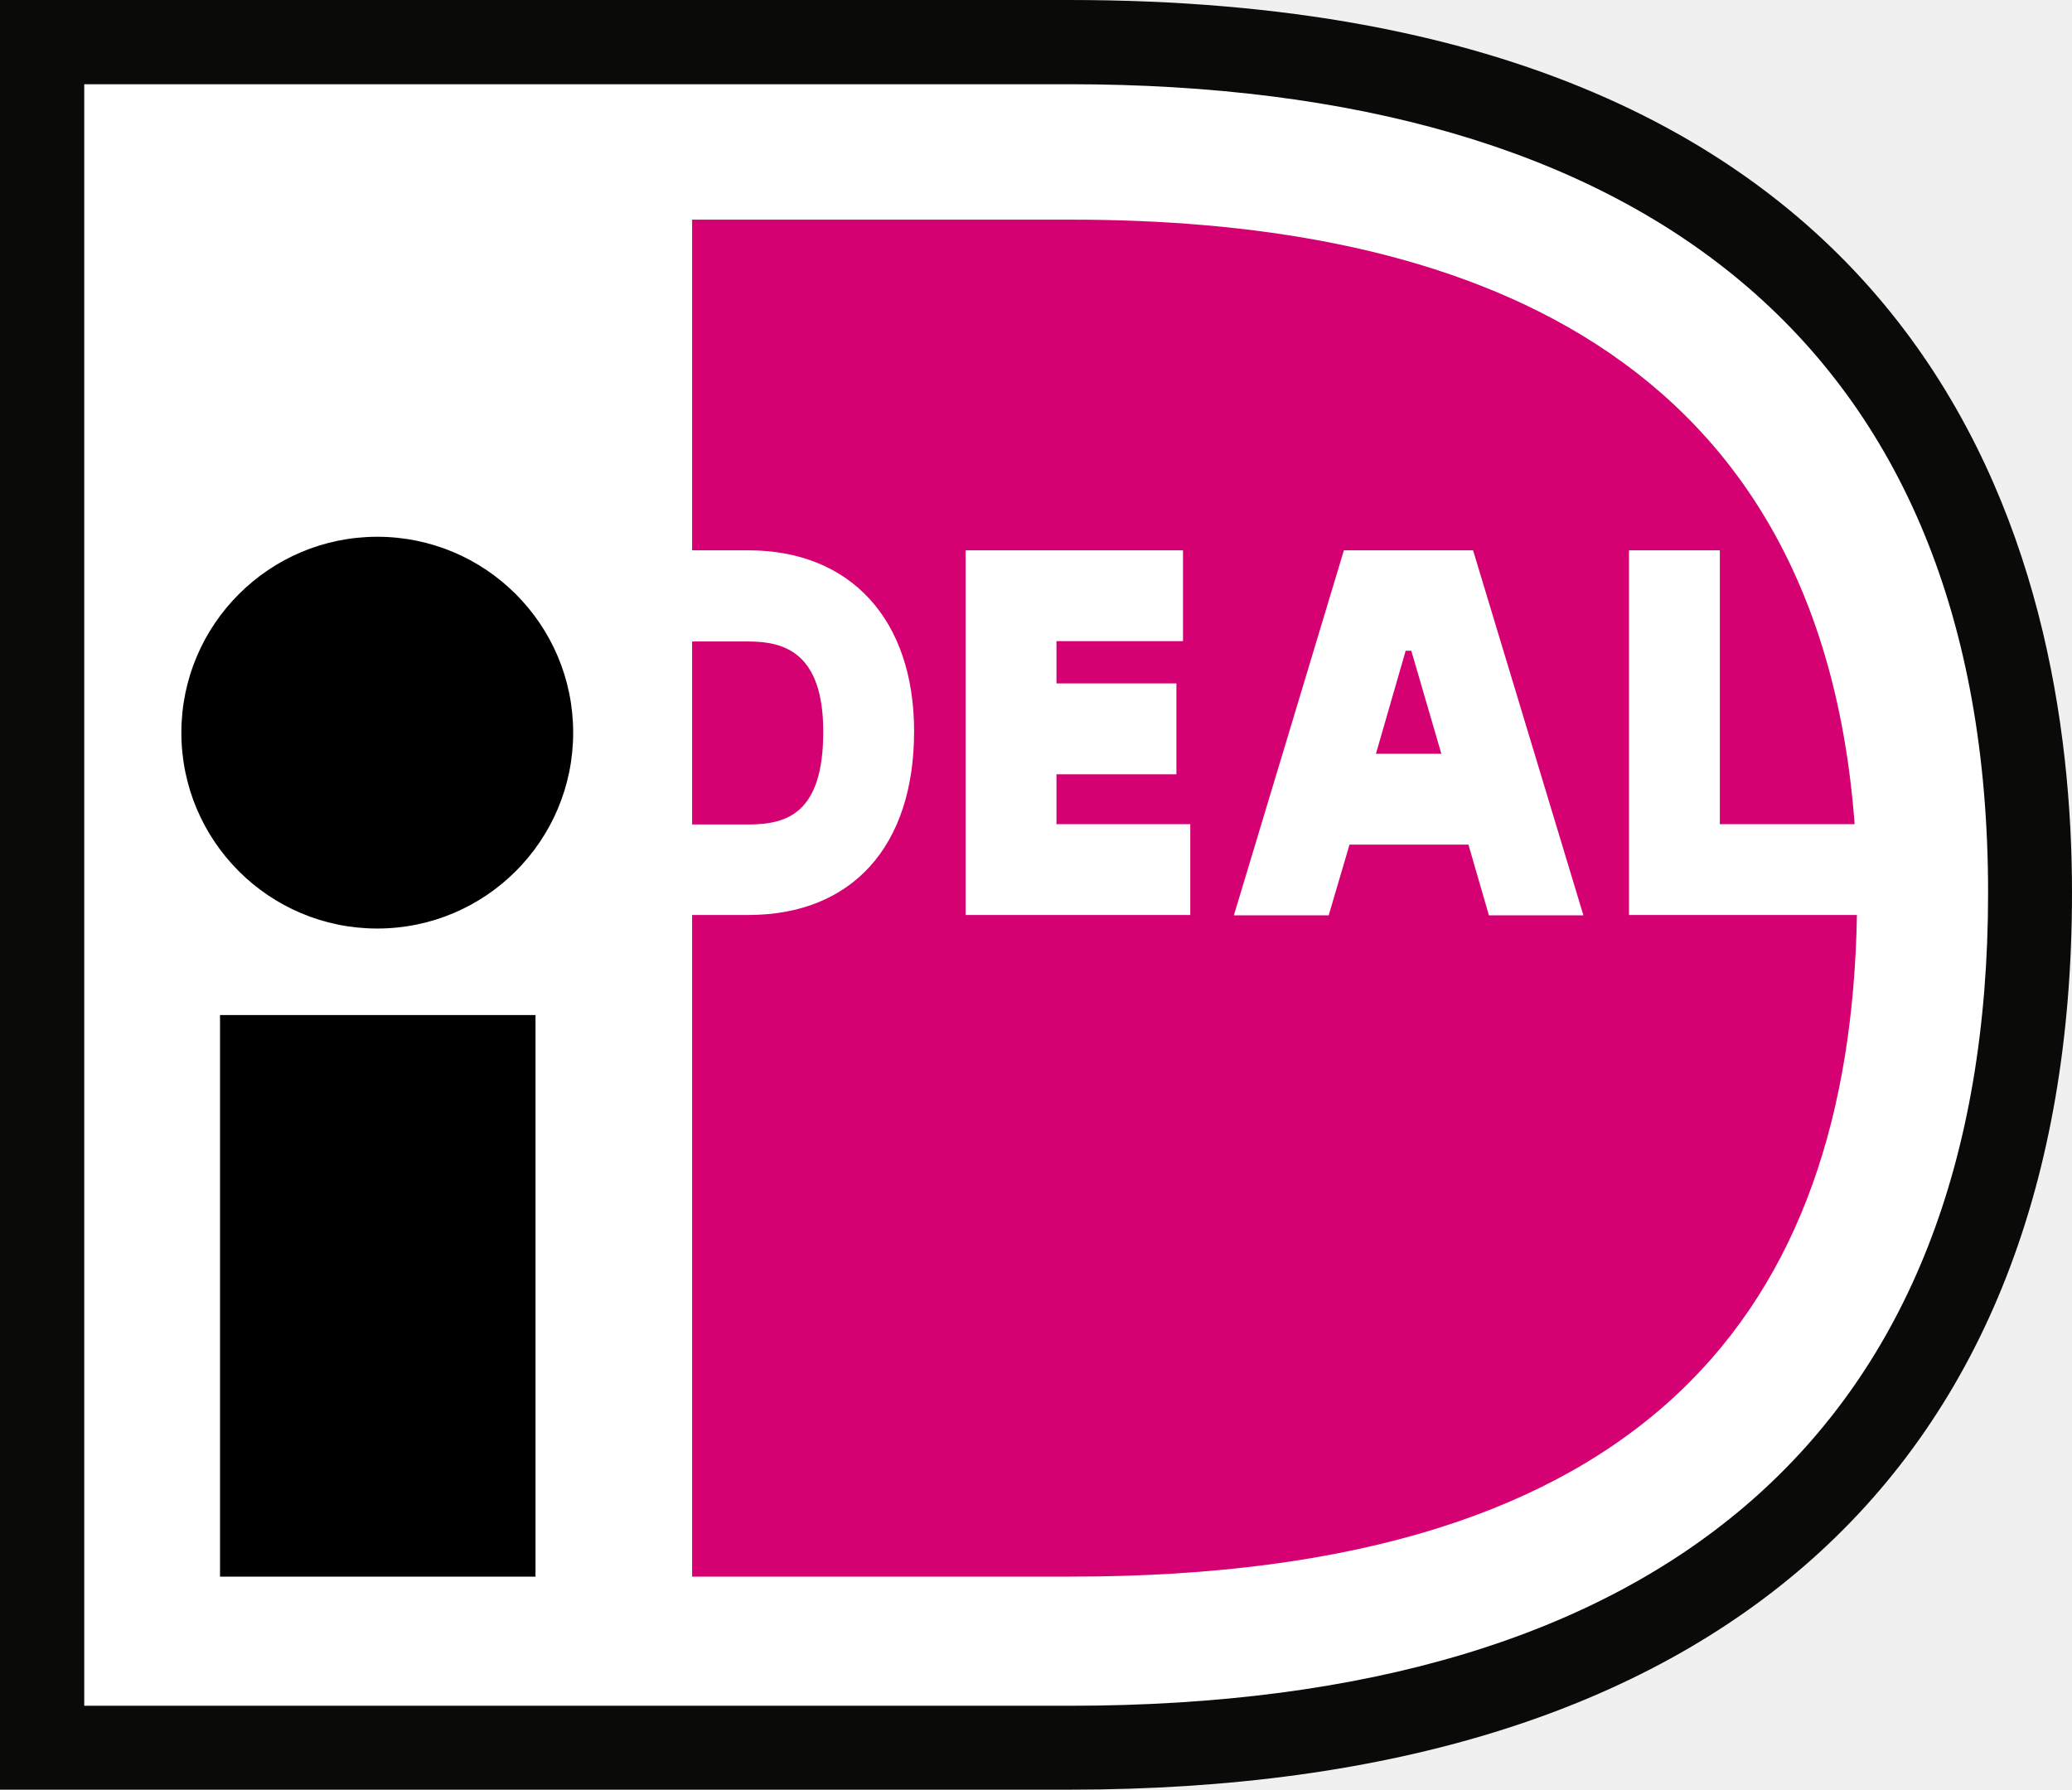
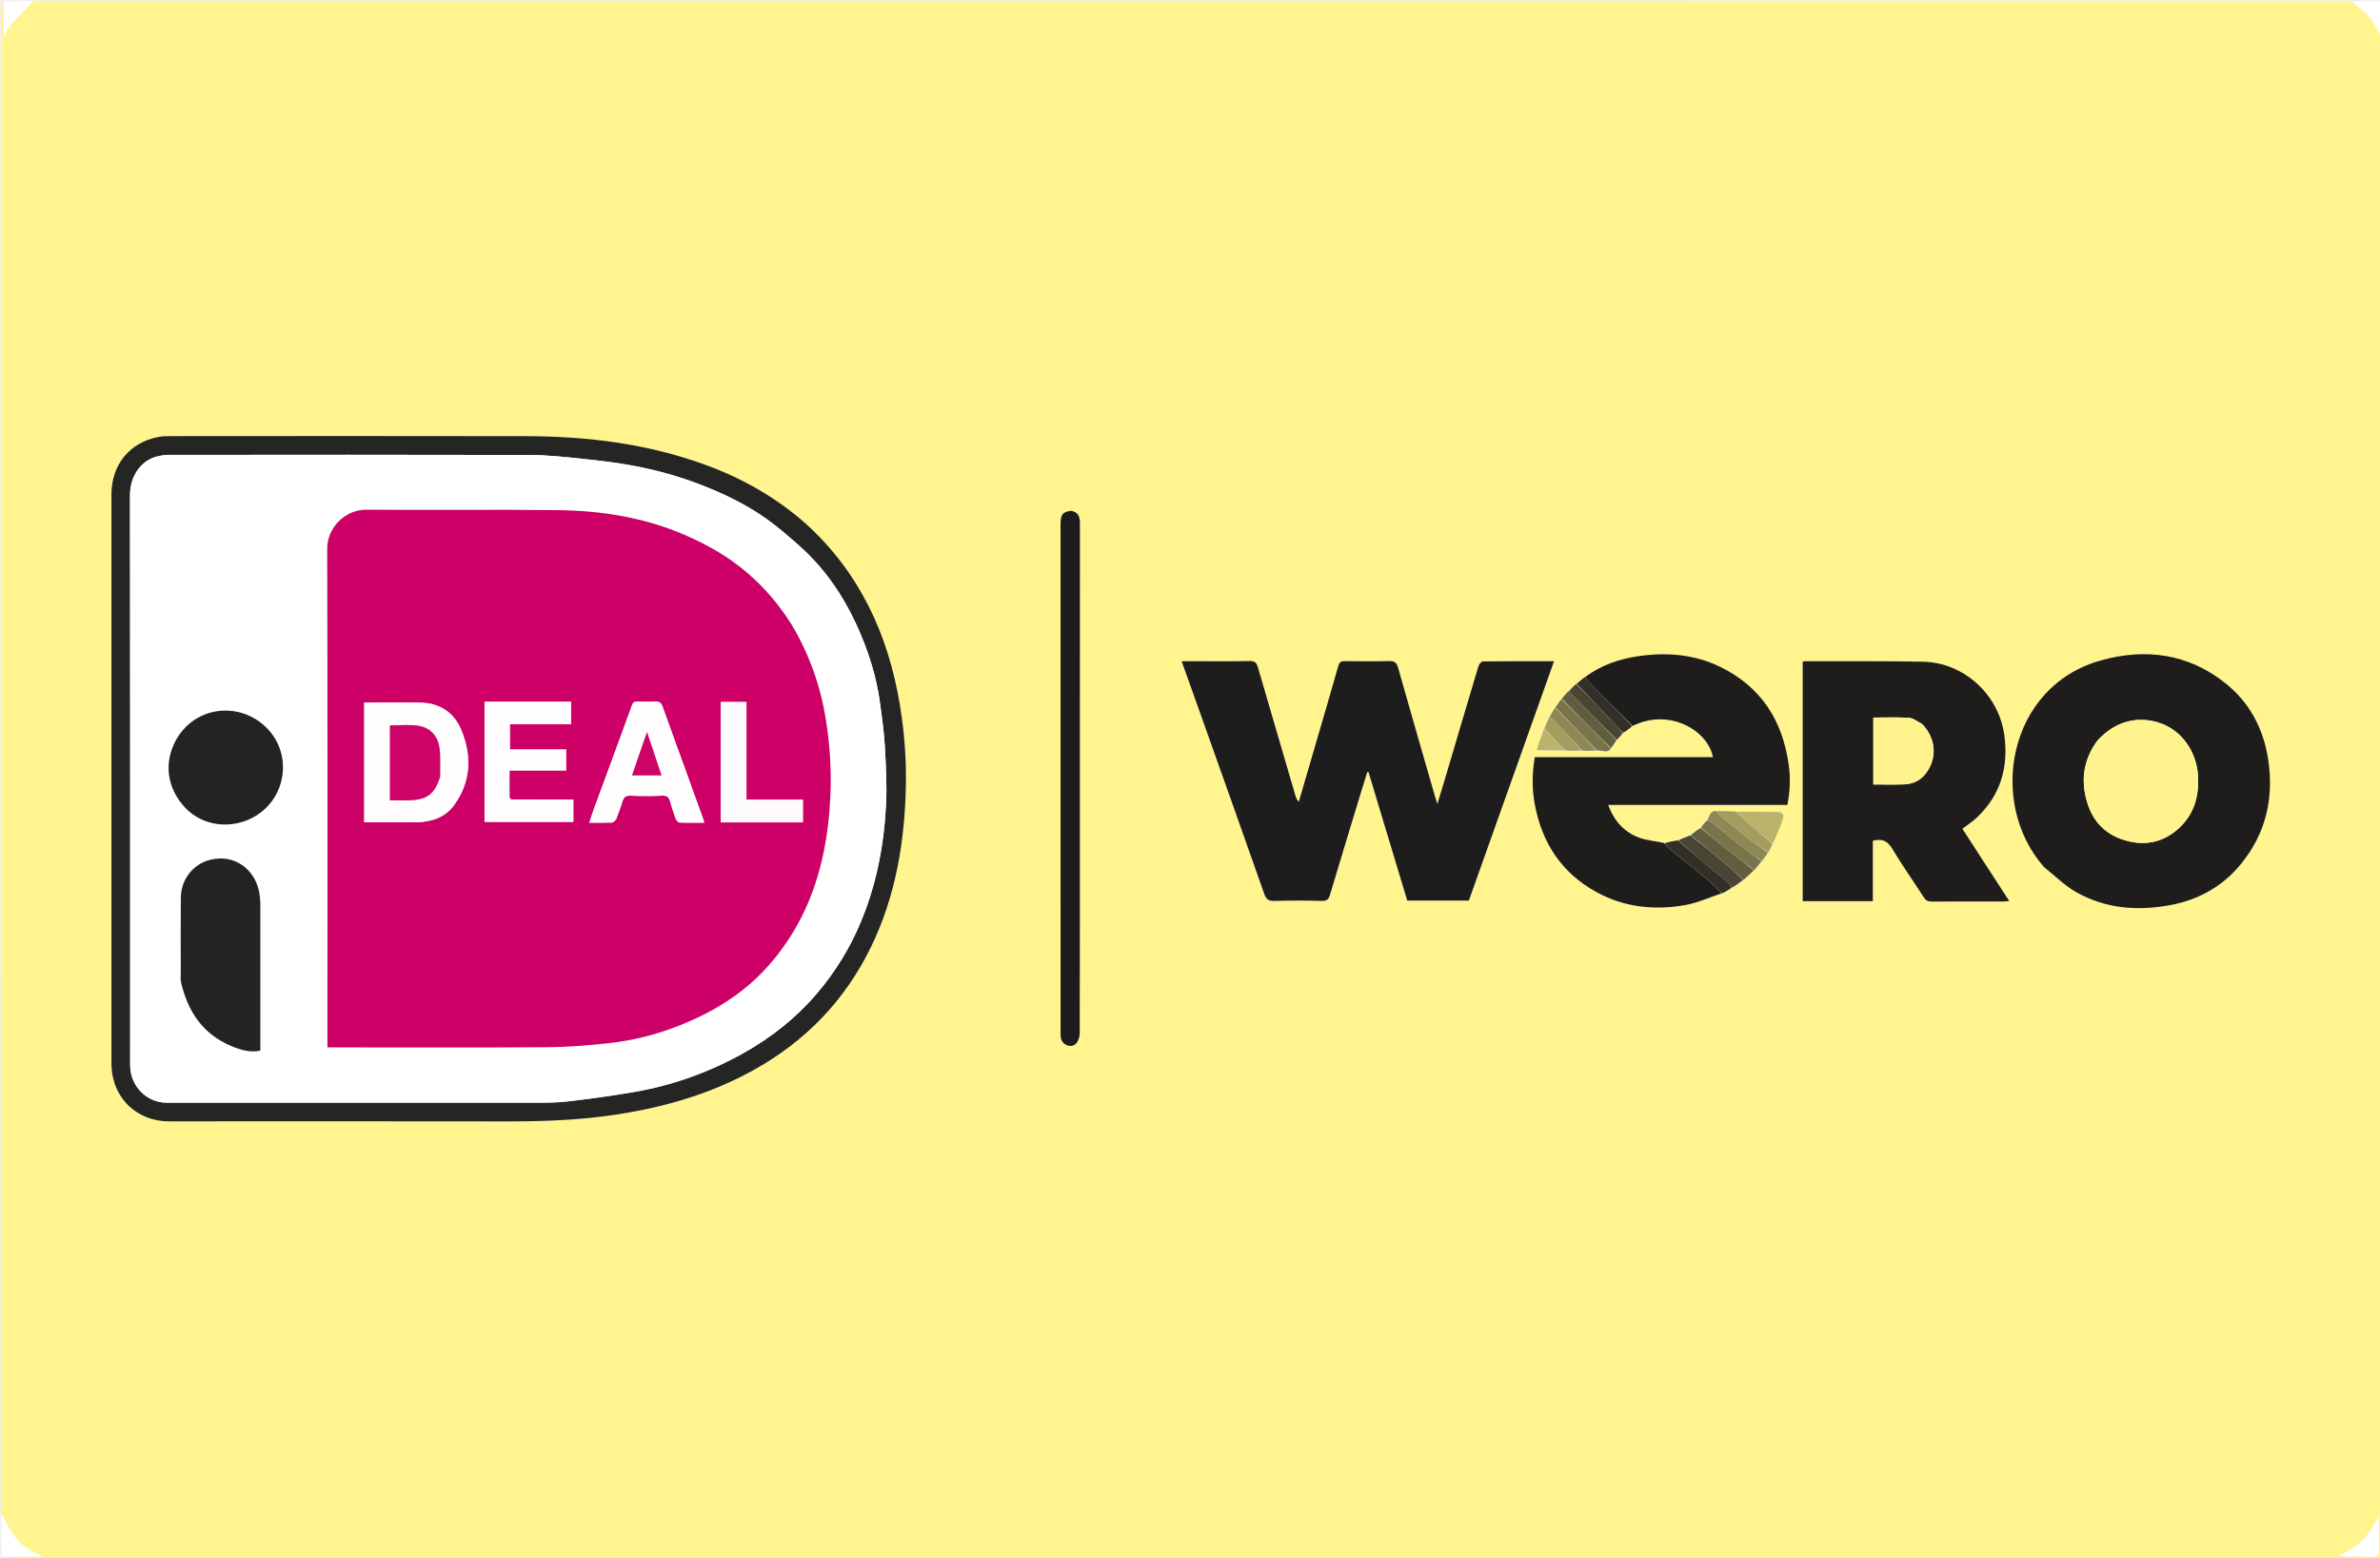
- <svg xmlns="http://www.w3.org/2000/svg" id="Layer_2" width="627.2" height="541.8" viewBox="0 0 627.2 541.8">
-   <defs>
-     <style>.cls-1{fill:#fff;}.cls-2{fill:#d50172;}.cls-3{fill:#0a0b09;}</style>
-   </defs>
-   <g id="Layer_1-2">
-     <g id="Calque_1">
-       <polygon id="Path-2" class="cls-1" points="449.5 30.2 349.8 21.8 14.9 16.8 14.9 532.2 372.4 532.2 491.6 499.8 572.7 429.5 612.3 318.9 612.3 191.1 553 88.5 449.5 30.2" />
-       <path id="Fill-4" class="cls-3" d="M25.5,25.5v490.9h298.2c180.1,0,278.1-83.9,278.1-246.1,0-166.7-106.2-244.8-278.1-244.8H25.5ZM323.7,0c264.1,0,303.5,169.4,303.5,270.3,0,175.1-107.8,271.5-303.5,271.5H0V0c6.4,0,323.7,0,323.7,0Z" />
-       <path id="Fill-7" class="cls-2" d="M209.5,194.2v55.4h17c11.8,0,22.7-3.4,22.7-28.1,0-24.2-12.1-27.3-22.7-27.3h-17ZM493.1,166.6h27.5v82.9h40.8c-11.2-150.5-129.6-183-237.1-183h-114.8v100.1h17c31,0,50.2,21,50.2,54.8,0,34.8-18.8,55.6-50.2,55.6h-17v200.3h114.7c174.9,0,235.8-81.2,237.9-200.3h-69v-110.4h0ZM416.5,228.2h19.8l-9.1-31.2h-1.7l-9,31.2h0ZM373.5,277.1l33.3-110.5h39.1l33.4,110.5h-28.6l-6.2-21.4h-36l-6.3,21.4h-28.7ZM360.3,249.5v27.5h-68v-110.4h65.8v27.5h-38.3v12.8h36.3v27.5h-36.3v15.1c15.3,0,40.5,0,40.5,0h0Z" />
-       <path id="Fill-6" d="M173.5,221.8c0,32.8-26.6,59.3-59.3,59.3-32.8,0-59.3-26.6-59.3-59.3s26.6-59.3,59.3-59.3,59.3,26.5,59.3,59.3M66.6,477.3h95.5v-170h-95.5v170Z" />
-     </g>
-   </g>
+ <svg xmlns="http://www.w3.org/2000/svg" version="1.1" id="Layer_1" x="0px" y="0px" width="100%" viewBox="0 0 1920 1257" enable-background="new 0 0 1920 1257" xml:space="preserve">
+   <path fill="#FFF48D" opacity="1" stroke="none" d=" M1,1221   C1,815.833 0.999,410.667 1.041,5.5   C1.041,4 1.667,2.5 2.5,1.469   C3,11.225 3,20.514 3,30.557   C4.938,26.696 5.959,23.025 8.229,20.459   C14.195,13.716 20.706,7.454 27,1   C650.035,1 1273.07,1 1896.693,1.309   C1900.005,3.73 1902.81,5.747 1905.438,7.974   C1912.767,14.184 1917.63,22.095 1921,31   C1921,440 1921,849 1921,1258   C1282.5,1258 644,1258.001 5.501,1257.959   C4,1257.959 2.5,1257.333 1.469,1256.5   C12.874,1256 23.811,1256 34.747,1256   C25.899,1252.431 17.964,1247.738 12.324,1240.49   C7.751,1234.614 4.717,1227.542 1,1221  M1245.314,588.329   C1243.551,593.591 1241.788,598.854 1239.62,605.329   C1247.885,605.53 1254.964,605.702 1262.963,605.949   C1267.316,605.933 1271.67,605.917 1276.938,605.997   C1280.631,605.968 1284.325,605.939 1288.918,606.023   C1292.547,605.22 1296.895,608.253 1300.158,603.359   C1301.463,601.306 1302.768,599.253 1304.641,596.84   C1306.193,595.179 1307.744,593.519 1309.914,591.486   C1312.287,589.664 1314.661,587.841 1317.755,585.911   C1346.036,571.272 1377.423,588.703 1381.923,610.991   C1333.931,610.991 1286.041,610.991 1238.135,610.991   C1235.977,623.917 1235.81,636.373 1238.084,648.754   C1243.811,679.938 1259.658,704.309 1287.717,719.762   C1310.161,732.122 1334.51,734.741 1359.377,730.366   C1369.491,728.586 1379.128,724.091 1389.698,720.926   C1392.12,719.517 1394.542,718.108 1397.617,716.581   C1400.44,714.444 1403.262,712.307 1406.743,709.971   C1409.45,707.411 1412.157,704.851 1415.41,702.045   C1417.307,699.702 1419.204,697.359 1421.711,694.734   C1423.213,692.498 1424.715,690.263 1426.764,687.668   C1427.896,685.499 1429.029,683.33 1430.663,680.679   C1433.136,674.393 1435.888,668.198 1437.99,661.79   C1439.573,656.967 1438.169,655.249 1433.298,655.18   C1422.534,655.029 1411.768,655.045 1400.152,654.929   C1395.091,654.667 1390.029,654.405 1384.215,654.056   C1379.128,654.221 1379.107,659.11 1376.316,662.27   C1374.853,664.107 1373.389,665.944 1371.326,668.119   C1368.799,670.023 1366.271,671.926 1363.041,673.935   C1360.025,675.311 1357.008,676.686 1353.186,678.026   C1349.789,678.699 1346.392,679.372 1342.174,679.904   C1335.509,678.638 1328.504,678.273 1322.252,675.914   C1310.218,671.372 1302.11,662.462 1297.354,649.533   C1345.964,649.533 1393.848,649.533 1441.905,649.533   C1444.103,638.51 1444.491,627.928 1443.031,617.312   C1438.095,581.428 1420.695,554.118 1387.569,538.046   C1366.671,527.906 1344.458,526.221 1321.766,529.483   C1306.285,531.708 1291.802,536.762 1278.377,546.202   C1276.211,548.065 1274.045,549.927 1271.253,552.021   C1269.492,553.658 1267.731,555.295 1265.372,557.226   C1263.553,559.441 1261.733,561.655 1259.322,564.184   C1257.823,566.383 1256.323,568.582 1254.269,571.179   C1252.78,573.779 1251.291,576.38 1249.29,579.414   C1248.153,582.239 1247.016,585.063 1245.314,588.329  M969.998,580.516   C971.34,584.268 972.688,588.017 974.021,591.772   C989.356,634.961 1004.754,678.127 1019.918,721.375   C1021.438,725.71 1023.41,727.118 1028.015,726.984   C1040.837,726.612 1053.682,726.657 1066.508,726.972   C1070.485,727.07 1071.891,725.593 1072.932,722.095   C1080.518,696.622 1088.265,671.197 1095.984,645.763   C1098.288,638.171 1100.664,630.601 1103.008,623.021   C1103.34,623.019 1103.672,623.018 1104.003,623.016   C1114.427,657.597 1124.851,692.178 1135.265,726.728   C1152.018,726.728 1168.328,726.728 1184.957,726.728   C1207.796,662.531 1230.63,598.346 1253.68,533.554   C1233.881,533.554 1215.073,533.485 1196.268,533.714   C1195.062,533.729 1193.232,535.858 1192.789,537.333   C1183.752,567.403 1174.882,597.523 1165.96,627.628   C1163.991,634.273 1161.95,640.897 1159.584,648.714   C1158.772,646.252 1158.373,645.167 1158.054,644.059   C1147.939,608.937 1137.753,573.835 1127.825,538.66   C1126.637,534.449 1124.711,533.356 1120.576,533.452   C1108.749,533.728 1096.911,533.655 1085.08,533.48   C1081.903,533.433 1080.513,534.283 1079.594,537.532   C1073.175,560.233 1066.493,582.859 1059.888,605.507   C1055.859,619.319 1051.817,633.127 1047.781,646.937   C1046.224,645.413 1045.561,643.801 1045.074,642.138   C1034.981,607.705 1024.878,573.275 1014.878,538.816   C1013.857,535.295 1012.769,533.298 1008.29,533.404   C992.466,533.778 976.627,533.55 960.794,533.55   C958.536,533.55 956.278,533.55 953.247,533.55   C958.966,549.522 964.378,564.64 969.998,580.516  M650.503,423.009   C626.511,401.58 599.048,386.035 568.93,375.041   C522.298,358.019 473.832,352.073 424.54,351.962   C329.062,351.746 233.582,351.892 138.103,351.926   C134.623,351.927 131.07,351.963 127.673,352.617   C104.518,357.075 89.907,375.049 89.905,398.961   C89.892,551.761 89.898,704.56 89.902,857.36   C89.902,858.692 89.908,860.027 89.986,861.356   C91.472,886.619 110.819,904.841 136.146,904.841   C227.959,904.841 319.772,904.733 411.585,904.9   C443.414,904.957 475.064,903.378 506.468,897.891   C542.358,891.621 576.711,880.958 608.651,863.085   C650.424,839.711 682.054,806.716 702.907,763.609   C722.523,723.058 729.722,679.697 730.767,635.117   C731.286,612.977 729.601,590.938 725.987,569.043   C716.645,512.441 693.926,462.776 650.503,423.009  M1649.407,700.102   C1657.847,706.768 1665.613,714.619 1674.858,719.866   C1698.398,733.227 1724.081,735.252 1750.323,730.452   C1773.511,726.21 1793.162,715.317 1808.112,696.848   C1828.156,672.087 1834.553,643.529 1829.727,612.487   C1825.886,587.785 1814.679,566.629 1794.893,551.002   C1764.912,527.322 1730.668,522.898 1694.836,532.902   C1619.401,553.963 1603.201,648.192 1649.407,700.102  M1510.854,686.53   C1510.854,683.749 1510.854,680.969 1510.854,678.431   C1518.369,676.426 1522.829,678.634 1526.69,685.137   C1534.571,698.412 1543.563,711.023 1551.935,724.012   C1553.572,726.552 1555.344,727.538 1558.385,727.517   C1577.713,727.382 1597.042,727.455 1616.37,727.434   C1617.647,727.433 1618.923,727.23 1620.889,727.062   C1614.341,716.977 1608.12,707.408 1601.913,697.831   C1595.623,688.123 1589.347,678.406 1583.122,668.782   C1587.093,665.748 1590.897,663.297 1594.167,660.27   C1613.647,642.238 1620.36,619.747 1617.02,593.817   C1612.757,560.723 1584.522,534.591 1551.21,533.954   C1519.732,533.352 1488.236,533.65 1456.748,533.568   C1455.941,533.566 1455.133,533.75 1454.293,533.85   C1454.293,598.395 1454.293,662.76 1454.293,727.175   C1473.237,727.175 1491.84,727.175 1510.854,727.175   C1510.854,713.779 1510.854,700.652 1510.854,686.53  M863.484,412.151   C856.901,413.353 855.571,415.253 855.571,423.555   C855.568,559.846 855.568,696.137 855.582,832.428   C855.582,834.252 855.543,836.128 855.926,837.892   C857.115,843.363 864.069,846.082 867.97,842.189   C869.894,840.269 871.017,836.676 871.026,833.836   C871.195,774.188 871.154,714.54 871.154,654.892   C871.154,577.416 871.13,499.94 871.206,422.465   C871.211,417.226 870.135,413.209 863.484,412.151  M1919,1249.387   C1919,1240.33 1919,1231.273 1919,1222.216   C1912.71,1238.557 1901.493,1249.654 1885.101,1255.692   C1894.632,1256 1903.938,1255.778 1913.225,1256.096   C1917.707,1256.25 1919.821,1255.036 1919,1249.387  z" />
+   <path fill="#FFFFFF" opacity="1" stroke="none" d=" M1,1221.469   C4.717,1227.542 7.751,1234.614 12.324,1240.49   C17.964,1247.738 25.899,1252.431 34.747,1256   C23.811,1256 12.874,1256 1.469,1256   C1,1244.646 1,1233.292 1,1221.469  z" />
+   <path fill="#FFFFFF" opacity="1" stroke="none" d=" M1921,30.531   C1917.63,22.095 1912.767,14.184 1905.438,7.974   C1902.81,5.747 1900.005,3.73 1897.141,1.309   C1904.935,1 1912.869,1 1921,1   C1921,10.687 1921,20.375 1921,30.531  z" />
+   <path fill="#FFFFFF" opacity="1" stroke="none" d=" M26.531,1   C20.706,7.454 14.195,13.716 8.229,20.459   C5.959,23.025 4.938,26.696 3,30.557   C3,20.514 3,11.225 3,1.469   C10.688,1 18.375,1 26.531,1  z" />
+   <path fill="#1E1D1D" opacity="1" stroke="none" d=" M969.894,580.137   C964.378,564.64 958.966,549.522 953.247,533.55   C956.278,533.55 958.536,533.55 960.794,533.55   C976.627,533.55 992.466,533.778 1008.29,533.404   C1012.769,533.298 1013.857,535.295 1014.878,538.816   C1024.878,573.275 1034.981,607.705 1045.074,642.138   C1045.561,643.801 1046.224,645.413 1047.781,646.937   C1051.817,633.127 1055.859,619.319 1059.888,605.507   C1066.493,582.859 1073.175,560.233 1079.594,537.532   C1080.513,534.283 1081.903,533.433 1085.08,533.48   C1096.911,533.655 1108.749,533.728 1120.576,533.452   C1124.711,533.356 1126.637,534.449 1127.825,538.66   C1137.753,573.835 1147.939,608.937 1158.054,644.059   C1158.373,645.167 1158.772,646.252 1159.584,648.714   C1161.95,640.897 1163.991,634.273 1165.96,627.628   C1174.882,597.523 1183.752,567.403 1192.789,537.333   C1193.232,535.858 1195.062,533.729 1196.268,533.714   C1215.073,533.485 1233.881,533.554 1253.68,533.554   C1230.63,598.346 1207.796,662.531 1184.957,726.728   C1168.328,726.728 1152.018,726.728 1135.265,726.728   C1124.851,692.178 1114.427,657.597 1104.003,623.016   C1103.672,623.018 1103.34,623.019 1103.008,623.021   C1100.664,630.601 1098.288,638.171 1095.984,645.763   C1088.265,671.197 1080.518,696.622 1072.932,722.095   C1071.891,725.593 1070.485,727.07 1066.508,726.972   C1053.682,726.657 1040.837,726.612 1028.015,726.984   C1023.41,727.118 1021.438,725.71 1019.918,721.375   C1004.754,678.127 989.356,634.961 974.021,591.772   C972.688,588.017 971.34,584.268 969.894,580.137  z" />
+   <path fill="#252524" opacity="1" stroke="none" d=" M650.777,423.234   C693.926,462.776 716.645,512.441 725.987,569.043   C729.601,590.938 731.286,612.977 730.767,635.117   C729.722,679.697 722.523,723.058 702.907,763.609   C682.054,806.716 650.424,839.711 608.651,863.085   C576.711,880.958 542.358,891.621 506.468,897.891   C475.064,903.378 443.414,904.957 411.585,904.9   C319.772,904.733 227.959,904.841 136.146,904.841   C110.819,904.841 91.472,886.619 89.986,861.356   C89.908,860.027 89.902,858.692 89.902,857.36   C89.898,704.56 89.892,551.761 89.905,398.961   C89.907,375.049 104.518,357.075 127.673,352.617   C131.07,351.963 134.623,351.927 138.103,351.926   C233.582,351.892 329.062,351.746 424.54,351.962   C473.832,352.073 522.298,358.019 568.93,375.041   C599.048,386.035 626.511,401.58 650.777,423.234  M105.004,848.497   C105.009,852.496 104.922,856.497 105.034,860.492   C105.485,876.588 118.299,889.789 134.517,889.799   C232.829,889.858 331.142,889.851 429.454,889.792   C438.766,889.786 448.155,889.926 457.373,888.848   C475.795,886.693 494.208,884.22 512.471,881.007   C543.169,875.607 572.241,865.158 599.444,849.969   C622.149,837.292 642.303,821.373 659.267,801.395   C673.882,784.185 685.489,765.277 694.205,744.544   C706.983,714.149 713.103,682.201 714.776,649.473   C715.57,633.954 714.727,618.308 713.866,602.761   C713.217,591.06 711.535,579.402 709.999,567.766   C707.005,545.088 700.021,523.555 690.379,502.896   C679.32,479.202 664.609,458.048 645.009,440.583   C636.609,433.099 628.04,425.714 618.934,419.134   C604.555,408.742 588.738,400.78 572.357,393.974   C552.858,385.873 532.653,379.962 511.972,376.012   C497.645,373.276 483.083,371.616 468.562,370.087   C454.852,368.644 441.06,367.172 427.3,367.137   C330.322,366.886 233.342,366.987 136.363,367.07   C132.793,367.073 129.123,367.693 125.673,368.649   C113.853,371.926 104.851,384.111 104.873,399.595   C105.091,548.896 105.004,698.197 105.004,848.497  z" />
+   <path fill="#1E1D1C" opacity="1" stroke="none" d=" M1649.157,699.848   C1603.201,648.192 1619.401,553.963 1694.836,532.902   C1730.668,522.898 1764.912,527.322 1794.893,551.002   C1814.679,566.629 1825.886,587.785 1829.727,612.487   C1834.553,643.529 1828.156,672.087 1808.112,696.848   C1793.162,715.317 1773.511,726.21 1750.323,730.452   C1724.081,735.252 1698.398,733.227 1674.858,719.866   C1665.613,714.619 1657.847,706.768 1649.157,699.848  M1692.076,597.621   C1682.459,610.451 1679.095,624.836 1682.053,640.509   C1685.366,658.067 1694.597,671.405 1711.956,677.338   C1728.793,683.092 1744.715,680.443 1757.956,668.138   C1770.228,656.734 1774.265,641.944 1773.146,625.5   C1771.826,606.104 1759.852,589.501 1742.761,583.562   C1724.484,577.211 1706.084,582.159 1692.076,597.621  z" />
+   <path fill="#1E1D1C" opacity="1" stroke="none" d=" M1510.854,687.027   C1510.854,700.652 1510.854,713.779 1510.854,727.175   C1491.84,727.175 1473.237,727.175 1454.293,727.175   C1454.293,662.76 1454.293,598.395 1454.293,533.85   C1455.133,533.75 1455.941,533.566 1456.748,533.568   C1488.236,533.65 1519.732,533.352 1551.21,533.954   C1584.522,534.591 1612.757,560.723 1617.02,593.817   C1620.36,619.747 1613.647,642.238 1594.167,660.27   C1590.897,663.297 1587.093,665.748 1583.122,668.782   C1589.347,678.406 1595.623,688.123 1601.913,697.831   C1608.12,707.408 1614.341,716.977 1620.889,727.062   C1618.923,727.23 1617.647,727.433 1616.37,727.434   C1597.042,727.455 1577.713,727.382 1558.385,727.517   C1555.344,727.538 1553.572,726.552 1551.935,724.012   C1543.563,711.023 1534.571,698.412 1526.69,685.137   C1522.829,678.634 1518.369,676.426 1510.854,678.431   C1510.854,680.969 1510.854,683.749 1510.854,687.027  M1550.393,584.047   C1546.988,582.379 1543.667,579.517 1540.162,579.273   C1530.594,578.606 1520.949,579.044 1511.256,579.044   C1511.256,596.947 1511.256,614.87 1511.256,633.016   C1519.635,633.016 1527.77,633.243 1535.887,632.959   C1545.816,632.611 1552.794,627.39 1556.997,618.584   C1562.534,606.982 1560.114,594.021 1550.393,584.047  z" />
+   <path fill="#1E1D1C" opacity="1" stroke="none" d=" M1388.982,720.832   C1379.128,724.091 1369.491,728.586 1359.377,730.366   C1334.51,734.741 1310.161,732.122 1287.717,719.762   C1259.658,704.309 1243.811,679.938 1238.084,648.754   C1235.81,636.373 1235.977,623.917 1238.135,610.991   C1286.041,610.991 1333.931,610.991 1381.923,610.991   C1377.423,588.703 1346.036,571.272 1317.105,585.797   C1304.393,573.37 1292.321,561.066 1280.3,548.712   C1279.66,548.055 1279.448,546.98 1279.037,546.1   C1291.802,536.762 1306.285,531.708 1321.766,529.483   C1344.458,526.221 1366.671,527.906 1387.569,538.046   C1420.695,554.118 1438.095,581.428 1443.031,617.312   C1444.491,627.928 1444.103,638.51 1441.905,649.533   C1393.848,649.533 1345.964,649.533 1297.354,649.533   C1302.11,662.462 1310.218,671.372 1322.252,675.914   C1328.504,678.273 1335.509,678.638 1342.637,680.314   C1343.752,681.661 1344.232,682.809 1345.082,683.503   C1356.332,692.691 1367.704,701.733 1378.885,711.003   C1382.49,713.992 1385.629,717.54 1388.982,720.832  z" />
+   <path fill="#1D1C1C" opacity="1" stroke="none" d=" M863.876,412.158   C870.135,413.209 871.211,417.226 871.206,422.465   C871.13,499.94 871.154,577.416 871.154,654.892   C871.154,714.54 871.195,774.188 871.026,833.836   C871.017,836.676 869.894,840.269 867.97,842.189   C864.069,846.082 857.115,843.363 855.926,837.892   C855.543,836.128 855.582,834.252 855.582,832.428   C855.568,696.137 855.568,559.846 855.571,423.555   C855.571,415.253 856.901,413.353 863.876,412.158  z" />
+   <path fill="#484532" opacity="1" stroke="none" d=" M1353.991,678.062   C1357.008,676.686 1360.025,675.311 1363.7,674.059   C1374.285,682.374 1384.287,690.476 1394.104,698.798   C1398.297,702.353 1402.103,706.365 1406.084,710.17   C1403.262,712.307 1400.44,714.444 1397.272,716.294   C1396.303,714.9 1395.928,713.488 1395.013,712.735   C1387.757,706.765 1380.29,701.049 1373.102,694.999   C1366.591,689.52 1360.351,683.72 1353.991,678.062  z" />
+   <path fill="#615D3E" opacity="1" stroke="none" d=" M1406.413,710.07   C1402.103,706.365 1398.297,702.353 1394.104,698.798   C1384.287,690.476 1374.285,682.374 1364.051,674.006   C1366.271,671.926 1368.799,670.023 1371.819,668.236   C1378.829,673.686 1385.29,679.09 1391.876,684.335   C1399.481,690.393 1407.196,696.311 1414.864,702.29   C1412.157,704.851 1409.45,707.411 1406.413,710.07  z" />
+   <path fill="#BBB36B" opacity="1" stroke="none" d=" M1401.003,654.993   C1411.768,655.045 1422.534,655.029 1433.298,655.18   C1438.169,655.249 1439.573,656.967 1437.99,661.79   C1435.888,668.198 1433.136,674.393 1430.225,680.616   C1423.473,675.339 1417.056,670.243 1410.885,664.866   C1407.383,661.813 1404.284,658.299 1401.003,654.993  z" />
+   <path fill="#312F26" opacity="1" stroke="none" d=" M1353.589,678.044   C1360.351,683.72 1366.591,689.52 1373.102,694.999   C1380.29,701.049 1387.757,706.765 1395.013,712.735   C1395.928,713.488 1396.303,714.9 1396.946,716.353   C1394.542,718.108 1392.12,719.517 1389.34,720.879   C1385.629,717.54 1382.49,713.992 1378.885,711.003   C1367.704,701.733 1356.332,692.691 1345.082,683.503   C1344.232,682.809 1343.752,681.661 1343.048,680.385   C1346.392,679.372 1349.789,678.699 1353.589,678.044  z" />
+   <path fill="#79744A" opacity="1" stroke="none" d=" M1415.137,702.167   C1407.196,696.311 1399.481,690.393 1391.876,684.335   C1385.29,679.09 1378.829,673.686 1372.119,668.066   C1373.389,665.944 1374.853,664.107 1376.967,662.131   C1378.403,662.217 1379.36,662.228 1379.946,662.701   C1387.654,668.922 1395.232,675.306 1403.003,681.447   C1408.917,686.12 1415.06,690.504 1421.101,695.016   C1419.204,697.359 1417.307,699.702 1415.137,702.167  z" />
+   <path fill="#615D3E" opacity="1" stroke="none" d=" M1259.913,563.869   C1261.733,561.655 1263.553,559.441 1265.733,557.423   C1266.381,558.206 1266.542,558.917 1266.976,559.361   C1279.325,571.99 1291.701,584.593 1304.073,597.199   C1302.768,599.253 1301.463,601.306 1299.682,603.614   C1286.109,590.535 1273.011,577.202 1259.913,563.869  z" />
+   <path fill="#8E8855" opacity="1" stroke="none" d=" M1421.406,694.875   C1415.06,690.504 1408.917,686.12 1403.003,681.447   C1395.232,675.306 1387.654,668.922 1379.946,662.701   C1379.36,662.228 1378.403,662.217 1377.244,661.963   C1379.107,659.11 1379.128,654.221 1384.657,654.43   C1385.894,655.846 1386.528,657.084 1387.511,657.902   C1394.903,664.048 1402.271,670.232 1409.837,676.159   C1415.142,680.315 1420.747,684.086 1426.218,688.028   C1424.715,690.263 1423.213,692.498 1421.406,694.875  z" />
+   <path fill="#312F26" opacity="1" stroke="none" d=" M1278.707,546.151   C1279.448,546.98 1279.66,548.055 1280.3,548.712   C1292.321,561.066 1304.393,573.37 1316.744,585.851   C1314.661,587.841 1312.287,589.664 1309.472,591.302   C1307.265,589.152 1305.546,587.143 1303.727,585.228   C1293.124,574.07 1282.498,562.933 1271.879,551.79   C1274.045,549.927 1276.211,548.065 1278.707,546.151  z" />
+   <path fill="#A49D5F" opacity="1" stroke="none" d=" M1426.491,687.848   C1420.747,684.086 1415.142,680.315 1409.837,676.159   C1402.271,670.232 1394.903,664.048 1387.511,657.902   C1386.528,657.084 1385.894,655.846 1385.033,654.473   C1390.029,654.405 1395.091,654.667 1400.578,654.961   C1404.284,658.299 1407.383,661.813 1410.885,664.866   C1417.056,670.243 1423.473,675.339 1429.974,680.857   C1429.029,683.33 1427.896,685.499 1426.491,687.848  z" />
+   <path fill="#484532" opacity="1" stroke="none" d=" M1271.566,551.905   C1282.498,562.933 1293.124,574.07 1303.727,585.228   C1305.546,587.143 1307.265,589.152 1309.163,591.488   C1307.744,593.519 1306.193,595.179 1304.357,597.02   C1291.701,584.593 1279.325,571.99 1266.976,559.361   C1266.542,558.917 1266.381,558.206 1266.032,557.276   C1267.731,555.295 1269.492,553.658 1271.566,551.905  z" />
+   <path fill="#FFFFFF" opacity="1" stroke="none" d=" M1919,1249.868   C1919.821,1255.036 1917.707,1256.25 1913.225,1256.096   C1903.938,1255.778 1894.632,1256 1885.101,1255.692   C1901.493,1249.654 1912.71,1238.557 1919,1222.216   C1919,1231.273 1919,1240.33 1919,1249.868  z" />
+   <path fill="#79744A" opacity="1" stroke="none" d=" M1259.617,564.027   C1273.011,577.202 1286.109,590.535 1299.538,603.918   C1296.895,608.253 1292.547,605.22 1288.409,605.632   C1276.874,593.755 1265.849,582.268 1254.824,570.781   C1256.323,568.582 1257.823,566.383 1259.617,564.027  z" />
+   <path fill="#8E8855" opacity="1" stroke="none" d=" M1254.546,570.98   C1265.849,582.268 1276.874,593.755 1287.959,605.576   C1284.325,605.939 1280.631,605.968 1276.42,605.617   C1268.352,597.081 1260.83,588.896 1253.208,580.807   C1252.37,579.918 1250.951,579.576 1249.802,578.98   C1251.291,576.38 1252.78,573.779 1254.546,570.98  z" />
+   <path fill="#A49D5F" opacity="1" stroke="none" d=" M1249.546,579.197   C1250.951,579.576 1252.37,579.918 1253.208,580.807   C1260.83,588.896 1268.352,597.081 1275.963,605.569   C1271.67,605.917 1267.316,605.933 1262.439,605.583   C1256.57,599.44 1251.225,593.664 1245.88,587.888   C1247.016,585.063 1248.153,582.239 1249.546,579.197  z" />
+   <path fill="#BBB36B" opacity="1" stroke="none" d=" M1245.597,588.108   C1251.225,593.664 1256.57,599.44 1261.979,605.545   C1254.964,605.702 1247.885,605.53 1239.62,605.329   C1241.788,598.854 1243.551,593.591 1245.597,588.108  z" />
+   <path fill="#FFFFFF" opacity="1" stroke="none" d=" M105.004,847.998   C105.004,698.197 105.091,548.896 104.873,399.595   C104.851,384.111 113.853,371.926 125.673,368.649   C129.123,367.693 132.793,367.073 136.363,367.07   C233.342,366.987 330.322,366.886 427.3,367.137   C441.06,367.172 454.852,368.644 468.562,370.087   C483.083,371.616 497.645,373.276 511.972,376.012   C532.653,379.962 552.858,385.873 572.357,393.974   C588.738,400.78 604.555,408.742 618.934,419.134   C628.04,425.714 636.609,433.099 645.009,440.583   C664.609,458.048 679.32,479.202 690.379,502.896   C700.021,523.555 707.005,545.088 709.999,567.766   C711.535,579.402 713.217,591.06 713.866,602.761   C714.727,618.308 715.57,633.954 714.776,649.473   C713.103,682.201 706.983,714.149 694.205,744.544   C685.489,765.277 673.882,784.185 659.267,801.395   C642.303,821.373 622.149,837.292 599.444,849.969   C572.241,865.158 543.169,875.607 512.471,881.007   C494.208,884.22 475.795,886.693 457.373,888.848   C448.155,889.926 438.766,889.786 429.454,889.792   C331.142,889.851 232.829,889.858 134.517,889.799   C118.299,889.789 105.485,876.588 105.034,860.492   C104.922,856.497 105.009,852.496 105.004,847.998  M638.473,503.989   C628.98,488.639 617.572,475.046 603.873,463.123   C588.336,449.6 570.898,439.613 552.133,431.547   C519.664,417.591 485.426,412.112 450.465,411.677   C398.813,411.034 347.144,411.777 295.488,411.312   C278.805,411.162 263.936,425.517 263.98,442.762   C264.314,574.911 264.163,707.062 264.163,839.212   C264.163,841.005 264.163,842.798 264.163,845.166   C266.404,845.166 268.182,845.166 269.959,845.166   C327.286,845.166 384.613,845.393 441.937,845.021   C458.069,844.916 474.241,843.541 490.302,841.87   C510.738,839.743 530.591,834.592 549.636,826.902   C577.848,815.511 602.932,799.629 622.793,775.931   C635.43,760.853 645.467,744.388 652.824,726.302   C663.626,699.742 668.498,671.839 669.841,643.333   C670.825,622.448 669.581,601.689 666.274,580.947   C661.925,553.669 652.993,528.235 638.473,503.989  M210,727.677   C209.676,724.907 209.542,722.098 208.995,719.372   C205.425,701.59 189.407,689.003 169.801,693.749   C155.629,697.179 146.007,709.847 145.879,724.472   C145.703,744.459 145.827,764.449 145.843,784.438   C145.846,787.263 145.475,790.202 146.105,792.895   C151.575,816.278 163.667,834.536 186.627,844.098   C194.021,847.178 201.573,849.531 210,847.791   C210,807.896 210,768.267 210,727.677  M141.946,597.44   C131.641,616.311 135.138,636.367 149.165,651.516   C163.403,666.894 186.918,669.627 205.608,658.79   C232.846,642.995 237.087,603.194 209.818,582.762   C188.698,566.937 156.879,570.903 141.946,597.44  z" />
+   <path fill="#FEF38D" opacity="1" stroke="none" d=" M1692.303,597.345   C1706.084,582.159 1724.484,577.211 1742.761,583.562   C1759.852,589.501 1771.826,606.104 1773.146,625.5   C1774.265,641.944 1770.228,656.734 1757.956,668.138   C1744.715,680.443 1728.793,683.092 1711.956,677.338   C1694.597,671.405 1685.366,658.067 1682.053,640.509   C1679.095,624.836 1682.459,610.451 1692.303,597.345  z" />
+   <path fill="#FEF38D" opacity="1" stroke="none" d=" M1550.659,584.29   C1560.114,594.021 1562.534,606.982 1556.997,618.584   C1552.794,627.39 1545.816,632.611 1535.887,632.959   C1527.77,633.243 1519.635,633.016 1511.256,633.016   C1511.256,614.87 1511.256,596.947 1511.256,579.044   C1520.949,579.044 1530.594,578.606 1540.162,579.273   C1543.667,579.517 1546.988,582.379 1550.659,584.29  z" />
+   <path fill="#CC0066" opacity="1" stroke="none" d=" M638.74,504.244   C652.993,528.235 661.925,553.669 666.274,580.947   C669.581,601.689 670.825,622.448 669.841,643.333   C668.498,671.839 663.626,699.742 652.824,726.302   C645.467,744.388 635.43,760.853 622.793,775.931   C602.932,799.629 577.848,815.511 549.636,826.902   C530.591,834.592 510.738,839.743 490.302,841.87   C474.241,843.541 458.069,844.916 441.937,845.021   C384.613,845.393 327.286,845.166 269.959,845.166   C268.182,845.166 266.404,845.166 264.163,845.166   C264.163,842.798 264.163,841.005 264.163,839.212   C264.163,707.062 264.314,574.911 263.98,442.762   C263.936,425.517 278.805,411.162 295.488,411.312   C347.144,411.777 398.813,411.034 450.465,411.677   C485.426,412.112 519.664,417.591 552.133,431.547   C570.898,439.613 588.336,449.6 603.873,463.123   C617.572,475.046 628.98,488.639 638.74,504.244  M310.509,663.528   C318.998,663.528 327.488,663.652 335.974,663.498   C347.873,663.282 358.946,659.668 366.029,650.041   C379.98,631.078 380.897,609.886 371.95,588.707   C366.17,575.022 354.784,567.405 339.611,567.037   C324.404,566.668 309.182,566.956 293.813,566.956   C293.813,598.651 293.813,630.84 293.813,663.528   C299.268,663.528 304.392,663.528 310.509,663.528  M411.003,641.343   C411.003,634.918 411.003,628.494 411.003,621.718   C426.644,621.718 441.58,621.718 456.67,621.718   C456.67,615.971 456.67,610.599 456.67,604.752   C441.281,604.752 426.22,604.752 411.327,604.752   C411.327,597.841 411.327,591.416 411.327,584.407   C428.035,584.407 444.427,584.407 460.627,584.407   C460.627,577.904 460.627,572.006 460.627,566.247   C437.134,566.247 414.035,566.247 390.884,566.247   C390.884,598.691 390.884,630.885 390.884,663.189   C415.036,663.189 438.774,663.189 462.52,663.189   C462.52,657.097 462.52,651.35 462.52,645.16   C460.408,645.16 458.612,645.16 456.815,645.16   C442.99,645.16 429.164,645.182 415.338,645.135   C413.394,645.128 410.606,646.067 411.003,641.343  M497.068,660.815   C498.765,656.197 500.755,651.661 502.065,646.936   C503.062,643.334 504.643,641.927 508.538,642.07   C517.192,642.388 525.877,642.428 534.527,642.052   C538.417,641.883 539.735,643.543 540.64,646.791   C541.943,651.466 543.434,656.099 545.116,660.65   C545.577,661.897 546.97,663.657 547.997,663.7   C554.571,663.977 561.162,663.841 567.977,663.841   C567.784,662.776 567.764,662.289 567.606,661.852   C562.749,648.352 557.892,634.852 553.007,621.362   C546.861,604.389 540.617,587.45 534.595,570.433   C533.413,567.091 531.712,565.815 528.134,566.077   C523.492,566.417 518.804,566.267 514.142,566.119   C511.568,566.037 510.621,566.961 509.703,569.498   C499.752,596.995 489.553,624.402 479.459,651.847   C478.064,655.64 476.873,659.508 475.422,663.835   C482.072,663.835 487.898,663.95 493.712,663.736   C494.84,663.694 495.921,662.371 497.068,660.815  M602.175,622.5   C602.175,603.9 602.175,585.3 602.175,566.49   C594.981,566.49 588.277,566.49 581.476,566.49   C581.476,599.017 581.476,631.208 581.476,663.619   C603.687,663.619 625.576,663.619 647.719,663.619   C647.719,657.541 647.719,651.691 647.719,645.343   C632.506,645.343 617.595,645.343 602.175,645.343   C602.175,637.736 602.175,630.618 602.175,622.5  z" />
+   <path fill="#232323" opacity="1" stroke="none" d=" M210,728.158   C210,768.267 210,807.896 210,847.791   C201.573,849.531 194.021,847.178 186.627,844.098   C163.667,834.536 151.575,816.278 146.105,792.895   C145.475,790.202 145.846,787.263 145.843,784.438   C145.827,764.449 145.703,744.459 145.879,724.472   C146.007,709.847 155.629,697.179 169.801,693.749   C189.407,689.003 205.425,701.59 208.995,719.372   C209.542,722.098 209.676,724.907 210,728.158  z" />
+   <path fill="#232323" opacity="1" stroke="none" d=" M142.004,597.066   C156.879,570.903 188.698,566.937 209.818,582.762   C237.087,603.194 232.846,642.995 205.608,658.79   C186.918,669.627 163.403,666.894 149.165,651.516   C135.138,636.367 131.641,616.311 142.004,597.066  z" />
+   <path fill="#FFFDFE" opacity="1" stroke="none" d=" M310.012,663.528   C304.392,663.528 299.268,663.528 293.813,663.528   C293.813,630.84 293.813,598.651 293.813,566.956   C309.182,566.956 324.404,566.668 339.611,567.037   C354.784,567.405 366.17,575.022 371.95,588.707   C380.897,609.886 379.98,631.078 366.029,650.041   C358.946,659.668 347.873,663.282 335.974,663.498   C327.488,663.652 318.998,663.528 310.012,663.528  M355.197,626.454   C354.996,618.386 355.728,610.155 354.352,602.294   C352.736,593.059 346.345,586.734 336.839,585.52   C329.545,584.588 322.036,585.335 314.513,585.335   C314.513,605.438 314.513,625.445 314.513,645.824   C320.32,645.824 325.788,646.029 331.237,645.783   C344.859,645.17 350.765,640.482 355.197,626.454  z" />
+   <path fill="#FFFDFE" opacity="1" stroke="none" d=" M411.003,641.828   C410.606,646.067 413.394,645.128 415.338,645.135   C429.164,645.182 442.99,645.16 456.815,645.16   C458.612,645.16 460.408,645.16 462.52,645.16   C462.52,651.35 462.52,657.097 462.52,663.189   C438.774,663.189 415.036,663.189 390.884,663.189   C390.884,630.885 390.884,598.691 390.884,566.247   C414.035,566.247 437.134,566.247 460.627,566.247   C460.627,572.006 460.627,577.904 460.627,584.407   C444.427,584.407 428.035,584.407 411.327,584.407   C411.327,591.416 411.327,597.841 411.327,604.752   C426.22,604.752 441.281,604.752 456.67,604.752   C456.67,610.599 456.67,615.971 456.67,621.718   C441.58,621.718 426.644,621.718 411.003,621.718   C411.003,628.494 411.003,634.918 411.003,641.828  z" />
+   <path fill="#FFFDFE" opacity="1" stroke="none" d=" M497.046,661.227   C495.921,662.371 494.84,663.694 493.712,663.736   C487.898,663.95 482.072,663.835 475.422,663.835   C476.873,659.508 478.064,655.64 479.459,651.847   C489.553,624.402 499.752,596.995 509.703,569.498   C510.621,566.961 511.568,566.037 514.142,566.119   C518.804,566.267 523.492,566.417 528.134,566.077   C531.712,565.815 533.413,567.091 534.595,570.433   C540.617,587.45 546.861,604.389 553.007,621.362   C557.892,634.852 562.749,648.352 567.606,661.852   C567.764,662.289 567.784,662.776 567.977,663.841   C561.162,663.841 554.571,663.977 547.997,663.7   C546.97,663.657 545.577,661.897 545.116,660.65   C543.434,656.099 541.943,651.466 540.64,646.791   C539.735,643.543 538.417,641.883 534.527,642.052   C525.877,642.428 517.192,642.388 508.538,642.07   C504.643,641.927 503.062,643.334 502.065,646.936   C500.755,651.661 498.765,656.197 497.046,661.227  M514.028,613.51   C512.659,617.539 511.29,621.567 509.884,625.704   C517.956,625.704 525.521,625.704 533.682,625.704   C529.839,614.201 526.148,603.151 521.982,590.68   C519.042,599.054 516.639,605.9 514.028,613.51  z" />
+   <path fill="#FEFBFD" opacity="1" stroke="none" d=" M602.175,623   C602.175,630.618 602.175,637.736 602.175,645.343   C617.595,645.343 632.506,645.343 647.719,645.343   C647.719,651.691 647.719,657.541 647.719,663.619   C625.576,663.619 603.687,663.619 581.476,663.619   C581.476,631.208 581.476,599.017 581.476,566.49   C588.277,566.49 594.981,566.49 602.175,566.49   C602.175,585.3 602.175,603.9 602.175,623  z" />
+   <path fill="#CD0368" opacity="1" stroke="none" d=" M355.115,626.864   C350.765,640.482 344.859,645.17 331.237,645.783   C325.788,646.029 320.32,645.824 314.513,645.824   C314.513,625.445 314.513,605.438 314.513,585.335   C322.036,585.335 329.545,584.588 336.839,585.52   C346.345,586.734 352.736,593.059 354.352,602.294   C355.728,610.155 354.996,618.386 355.115,626.864  z" />
+   <path fill="#CD0368" opacity="1" stroke="none" d=" M514.132,613.128   C516.639,605.9 519.042,599.054 521.982,590.68   C526.148,603.151 529.839,614.201 533.682,625.704   C525.521,625.704 517.956,625.704 509.884,625.704   C511.29,621.567 512.659,617.539 514.132,613.128  z" />
</svg>
